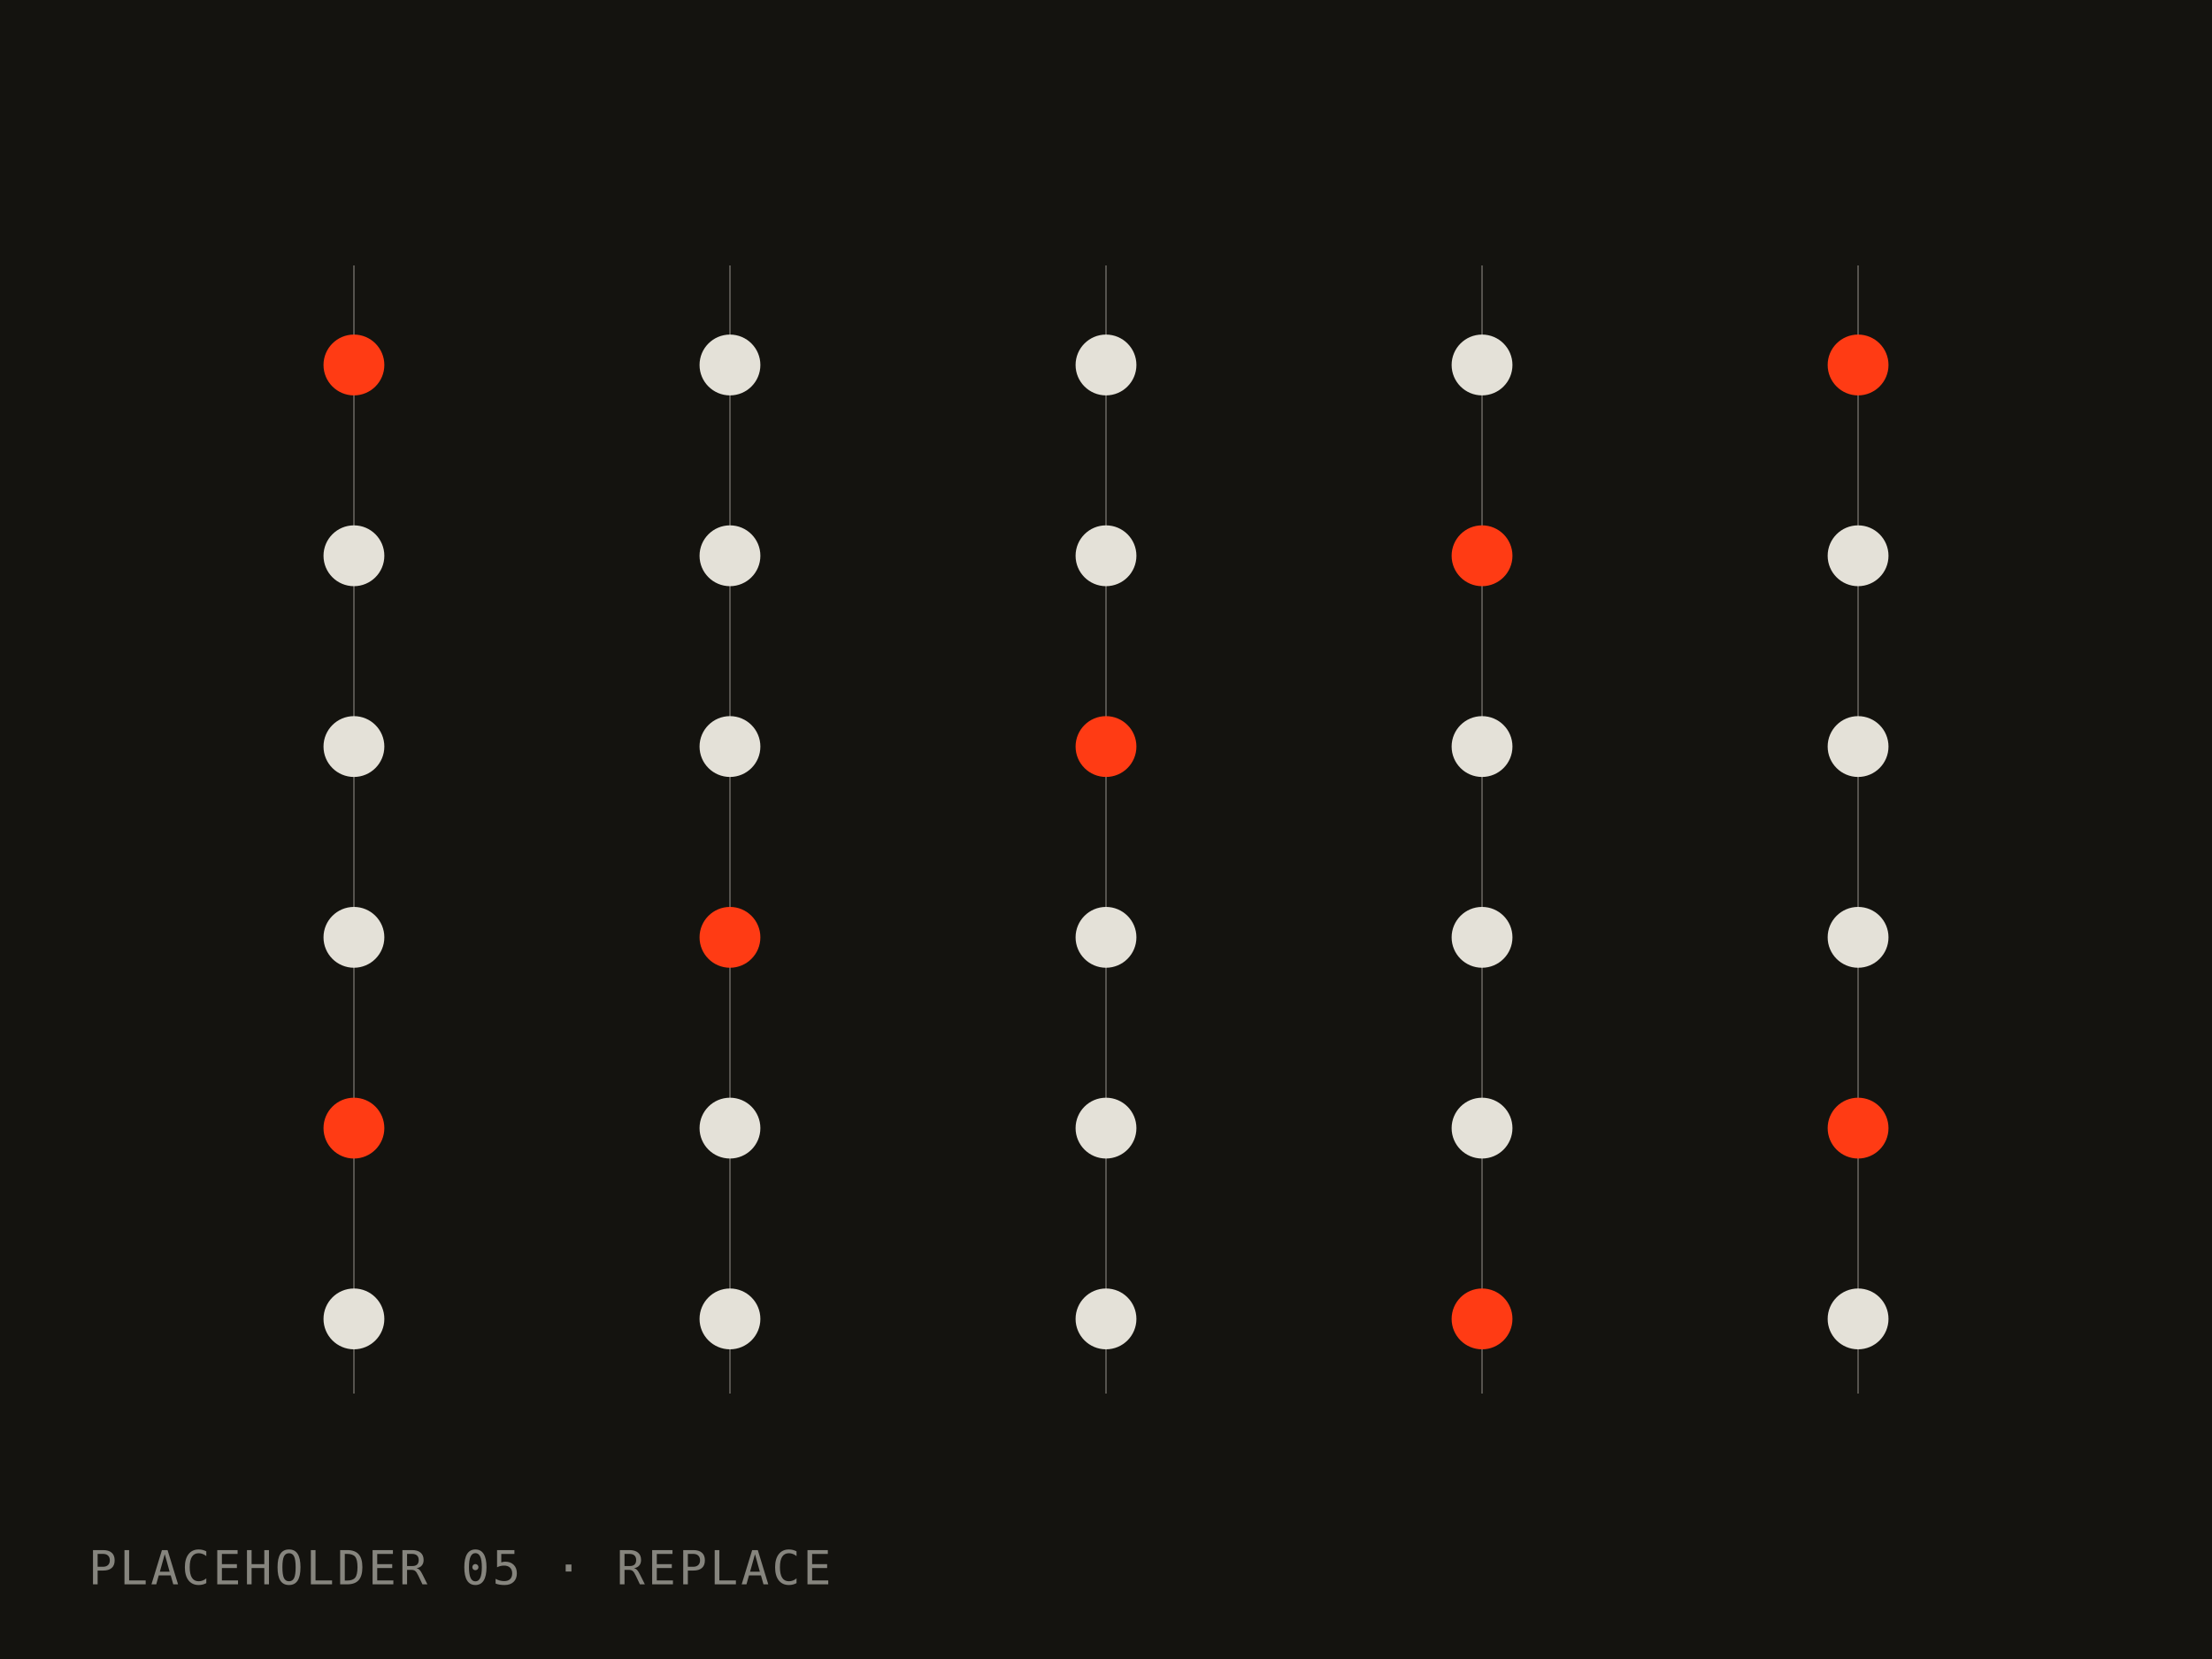
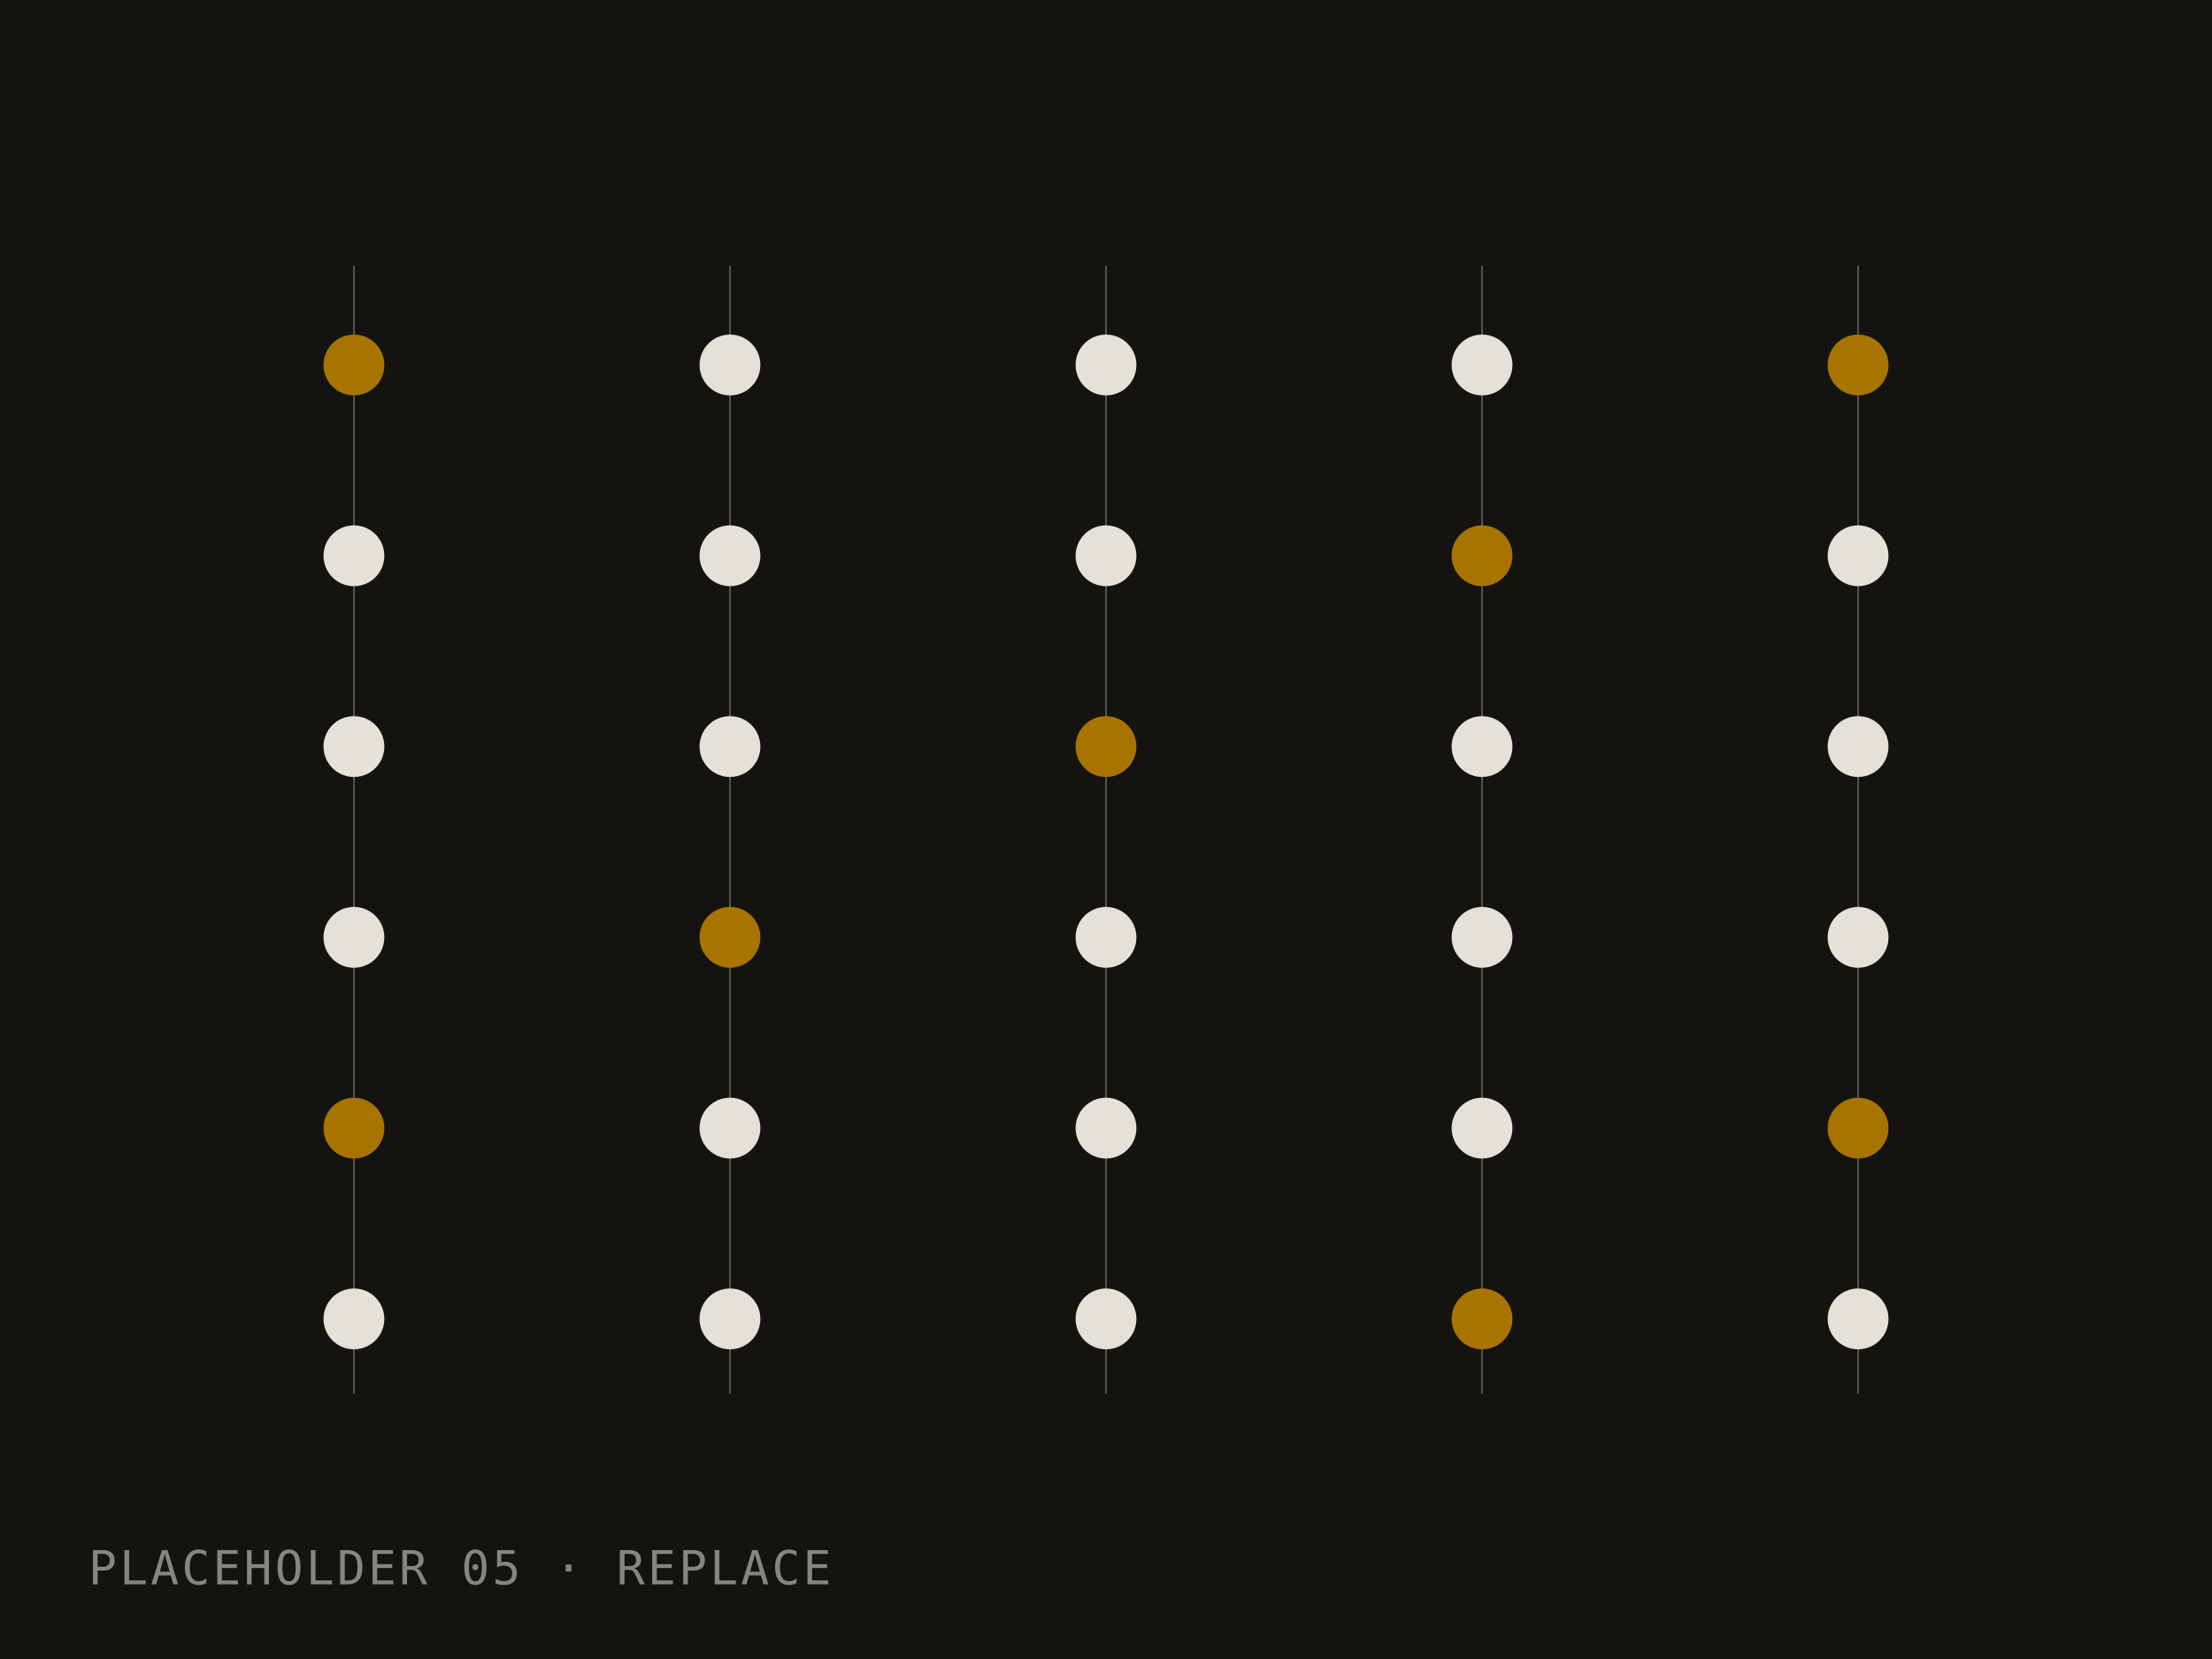
<svg xmlns="http://www.w3.org/2000/svg" viewBox="0 0 1600 1200" width="1600" height="1200" role="img" aria-label="Placeholder image">
  <rect width="1600" height="1200" fill="#14130f" />
  <line x1="256" y1="192" x2="256" y2="1008" stroke="#e4e1d8" stroke-width="1" opacity="0.4" />
  <line x1="528" y1="192" x2="528" y2="1008" stroke="#e4e1d8" stroke-width="1" opacity="0.4" />
  <line x1="800" y1="192" x2="800" y2="1008" stroke="#e4e1d8" stroke-width="1" opacity="0.4" />
  <line x1="1072" y1="192" x2="1072" y2="1008" stroke="#e4e1d8" stroke-width="1" opacity="0.4" />
  <line x1="1344" y1="192" x2="1344" y2="1008" stroke="#e4e1d8" stroke-width="1" opacity="0.4" />
-   <circle cx="256" cy="264" r="22" fill="#ff3b14" />
+   <circle cx="256" cy="264" r="22" fill="#A87400" />
  <circle cx="528" cy="264" r="22" fill="#e4e1d8" />
  <circle cx="800" cy="264" r="22" fill="#e4e1d8" />
  <circle cx="1072" cy="264" r="22" fill="#e4e1d8" />
-   <circle cx="1344" cy="264" r="22" fill="#ff3b14" />
+   <circle cx="1344" cy="264" r="22" fill="#A87400" />
  <circle cx="256" cy="402" r="22" fill="#e4e1d8" />
  <circle cx="528" cy="402" r="22" fill="#e4e1d8" />
  <circle cx="800" cy="402" r="22" fill="#e4e1d8" />
-   <circle cx="1072" cy="402" r="22" fill="#ff3b14" />
+   <circle cx="1072" cy="402" r="22" fill="#A87400" />
  <circle cx="1344" cy="402" r="22" fill="#e4e1d8" />
  <circle cx="256" cy="540" r="22" fill="#e4e1d8" />
  <circle cx="528" cy="540" r="22" fill="#e4e1d8" />
-   <circle cx="800" cy="540" r="22" fill="#ff3b14" />
+   <circle cx="800" cy="540" r="22" fill="#A87400" />
  <circle cx="1072" cy="540" r="22" fill="#e4e1d8" />
  <circle cx="1344" cy="540" r="22" fill="#e4e1d8" />
  <circle cx="256" cy="678" r="22" fill="#e4e1d8" />
-   <circle cx="528" cy="678" r="22" fill="#ff3b14" />
+   <circle cx="528" cy="678" r="22" fill="#A87400" />
  <circle cx="800" cy="678" r="22" fill="#e4e1d8" />
  <circle cx="1072" cy="678" r="22" fill="#e4e1d8" />
  <circle cx="1344" cy="678" r="22" fill="#e4e1d8" />
-   <circle cx="256" cy="816" r="22" fill="#ff3b14" />
+   <circle cx="256" cy="816" r="22" fill="#A87400" />
  <circle cx="528" cy="816" r="22" fill="#e4e1d8" />
  <circle cx="800" cy="816" r="22" fill="#e4e1d8" />
  <circle cx="1072" cy="816" r="22" fill="#e4e1d8" />
-   <circle cx="1344" cy="816" r="22" fill="#ff3b14" />
+   <circle cx="1344" cy="816" r="22" fill="#A87400" />
  <circle cx="256" cy="954" r="22" fill="#e4e1d8" />
  <circle cx="528" cy="954" r="22" fill="#e4e1d8" />
  <circle cx="800" cy="954" r="22" fill="#e4e1d8" />
-   <circle cx="1072" cy="954" r="22" fill="#ff3b14" />
+   <circle cx="1072" cy="954" r="22" fill="#A87400" />
  <circle cx="1344" cy="954" r="22" fill="#e4e1d8" />
  <text x="64" y="1146" fill="#e4e1d8" opacity="0.55" font-family="ui-monospace,SFMono-Regular,Menlo,monospace" font-size="34" letter-spacing="2">PLACEHOLDER 05 · REPLACE</text>
</svg>
